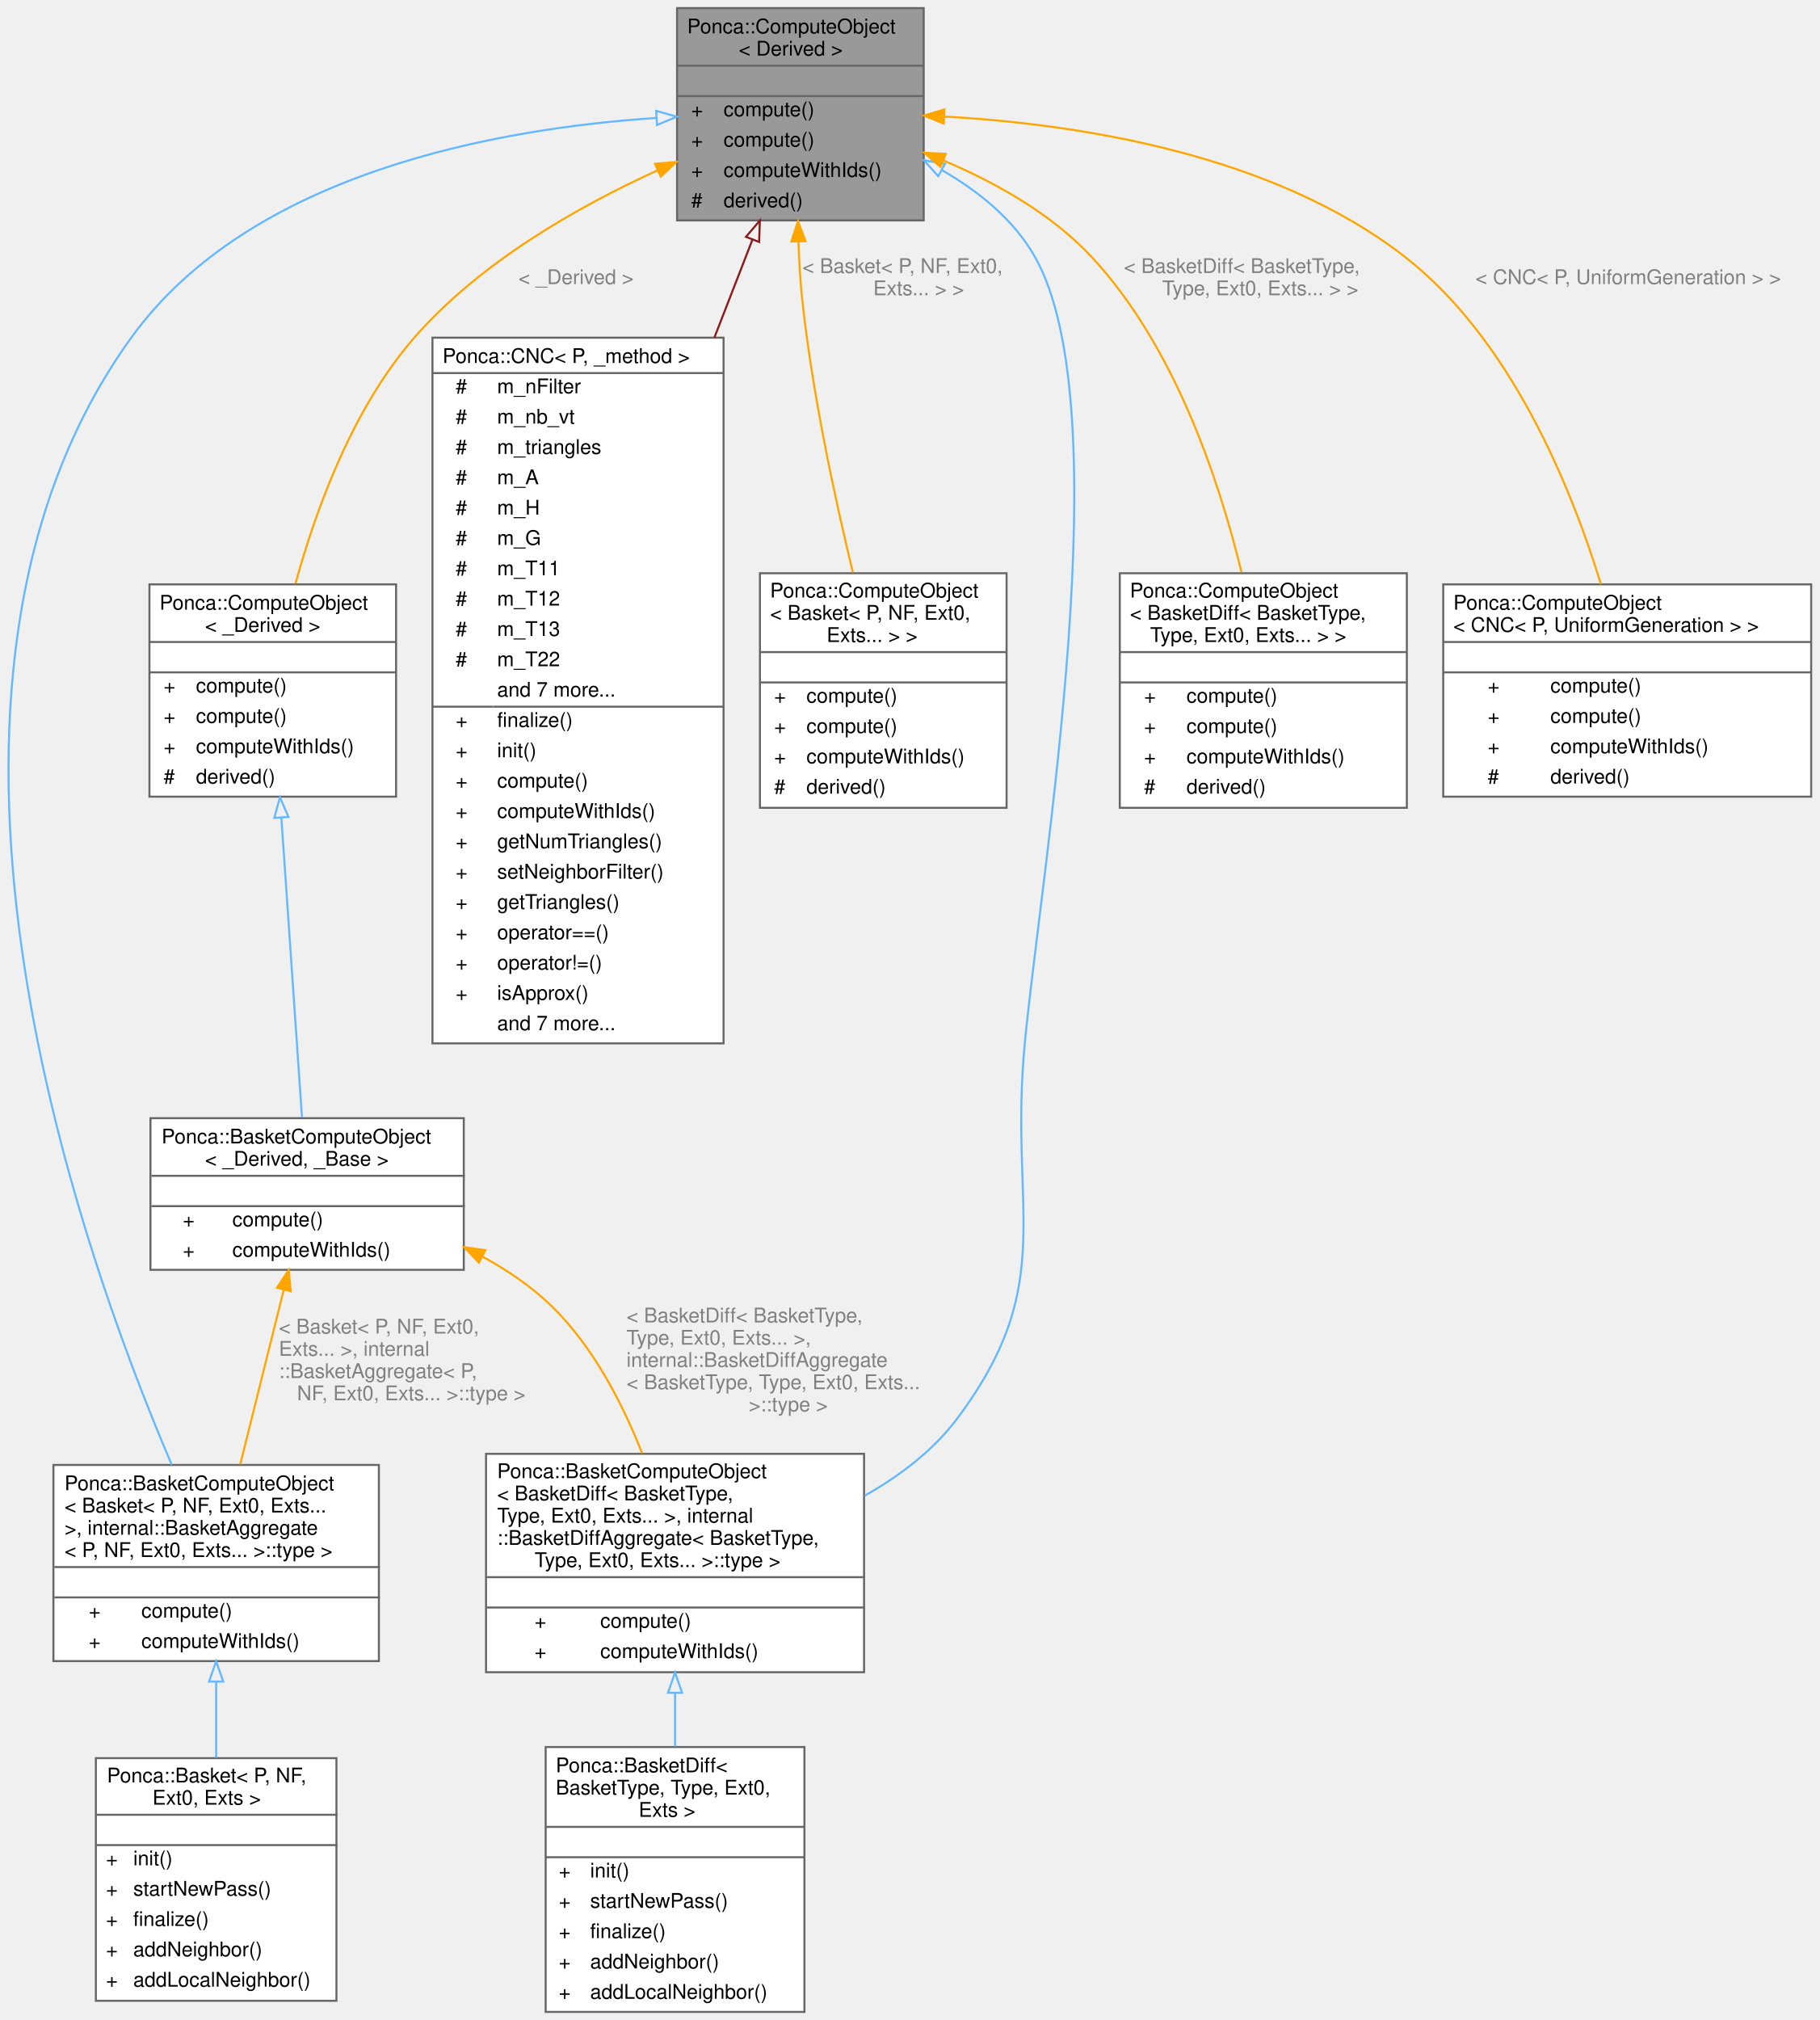
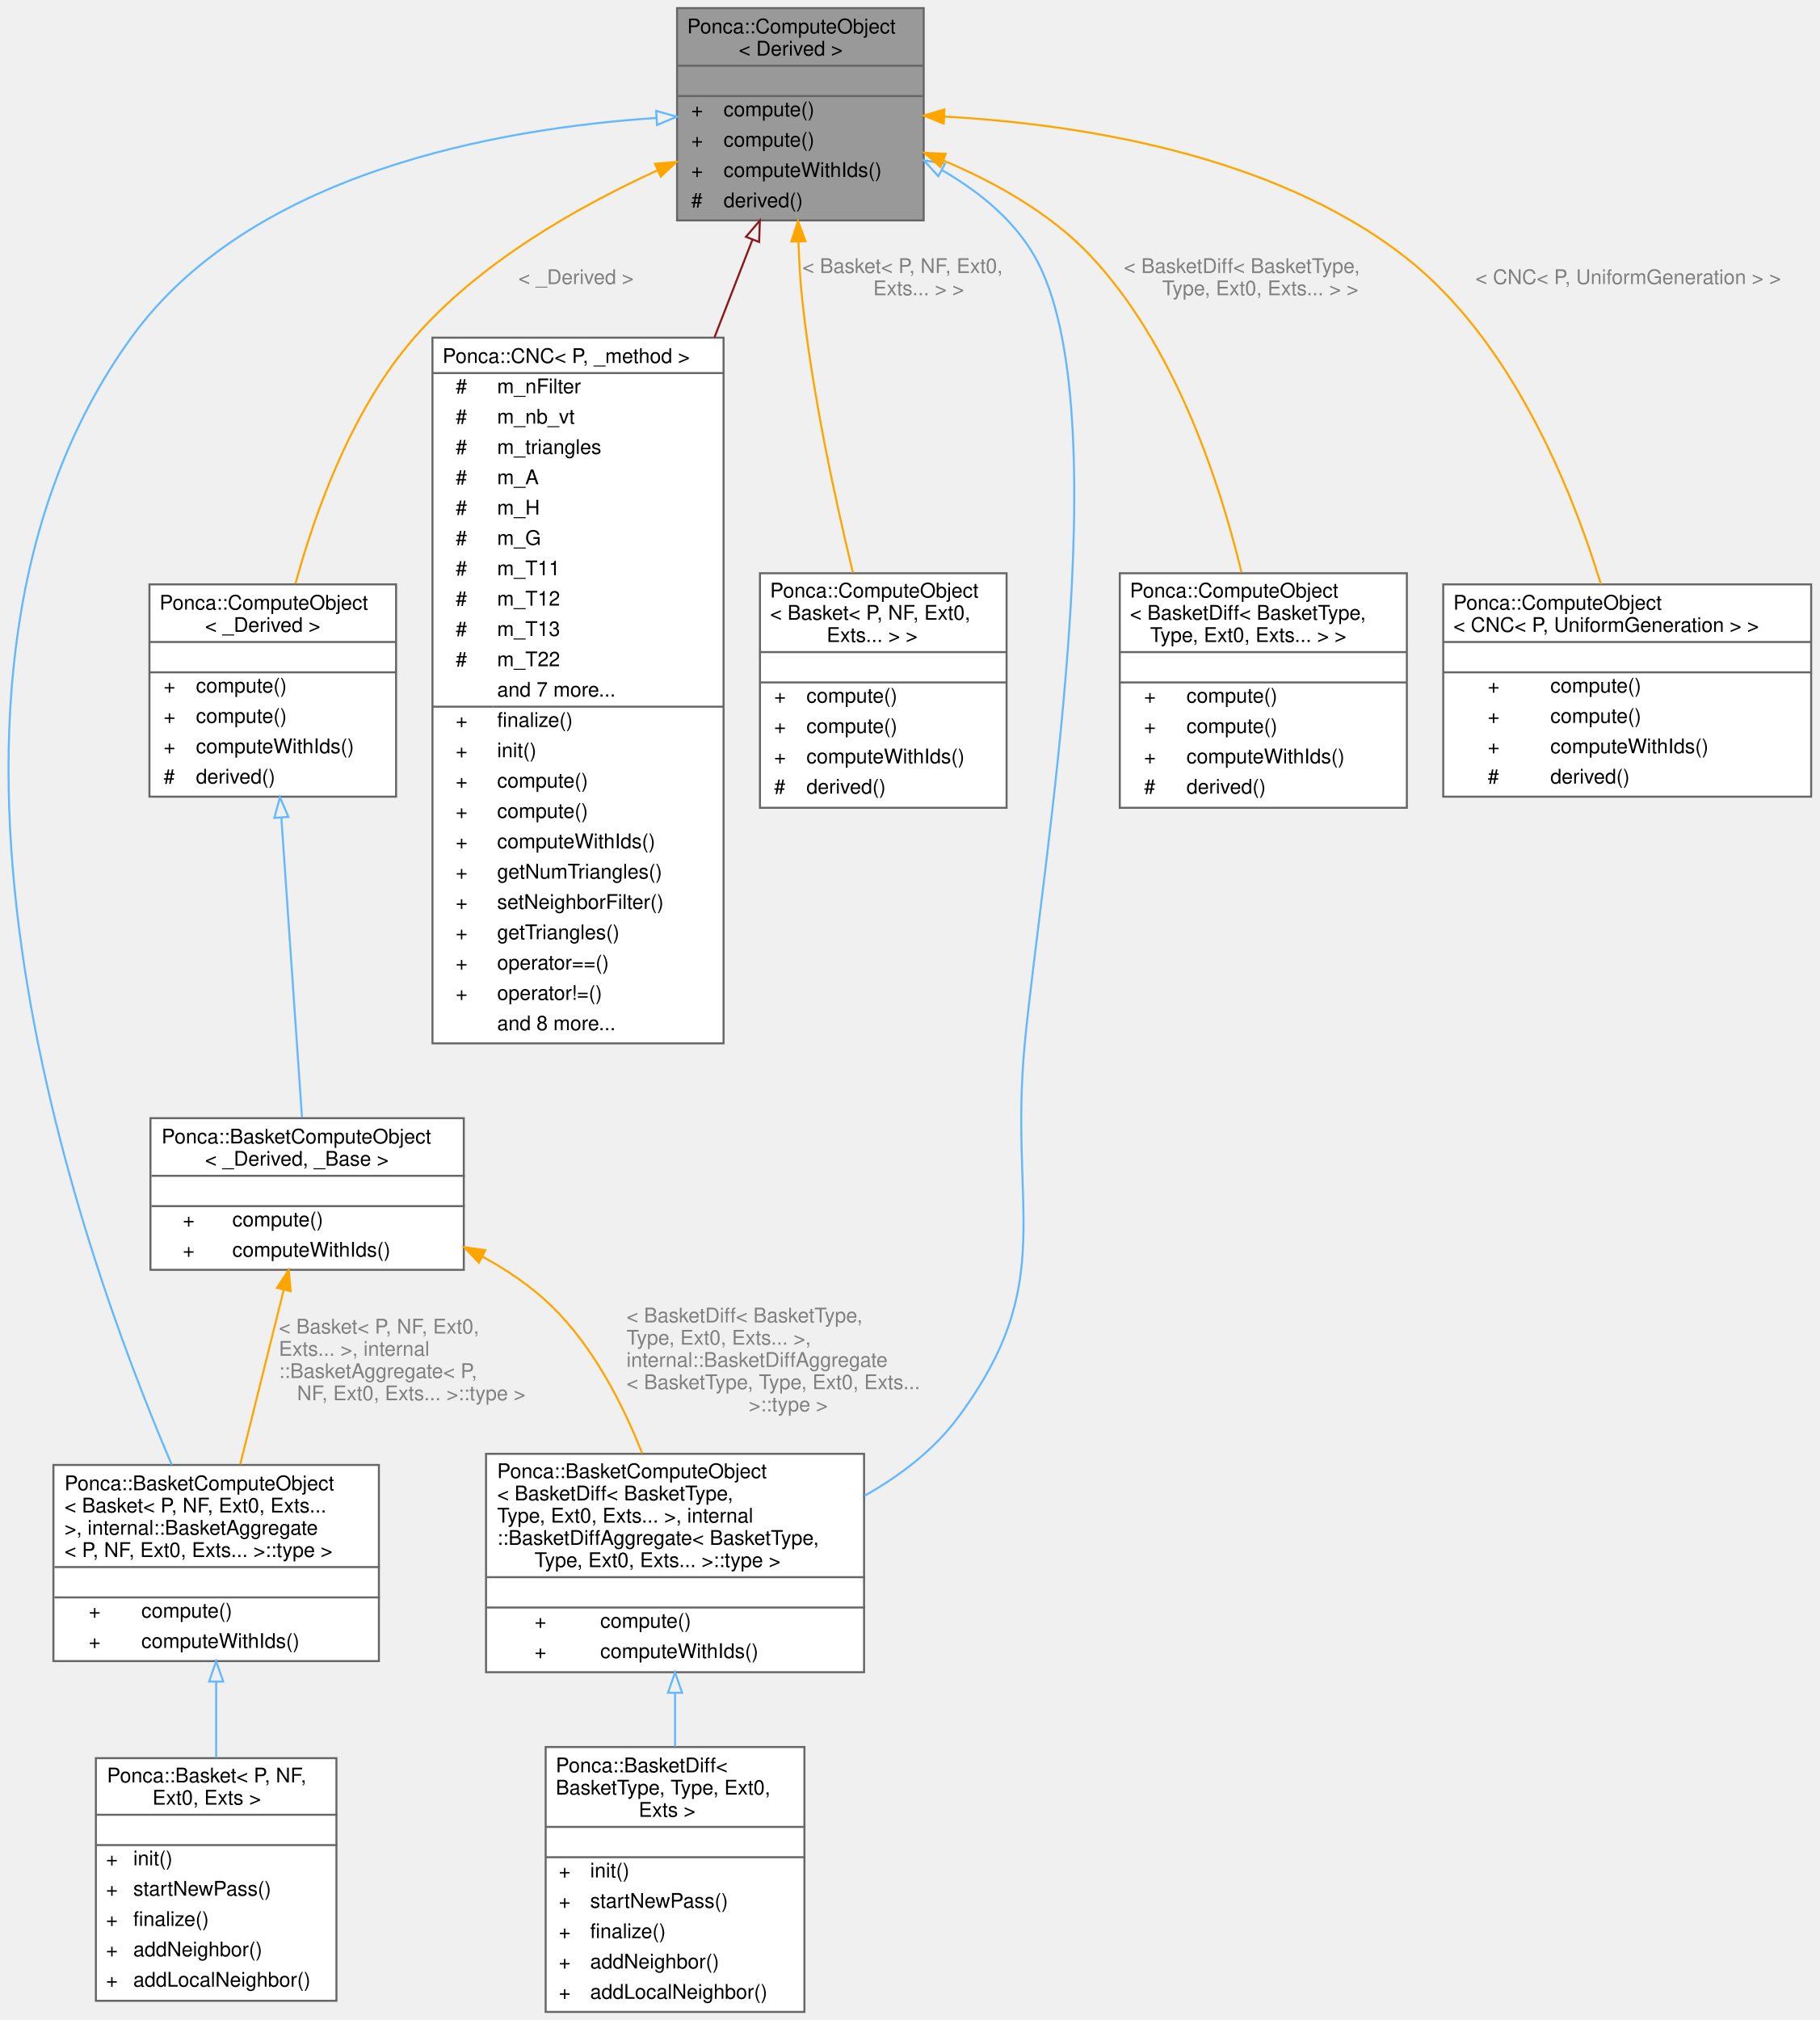
<svg xmlns="http://www.w3.org/2000/svg" xmlns:xlink="http://www.w3.org/1999/xlink" width="900pt" height="999pt" viewBox="0.00 0.00 899.85 999.00">
  <g id="graph0" class="graph" transform="scale(1 1) rotate(0) translate(4 995)">
    <g id="Node000001" class="node">
      <g id="a_Node000001">
        <a xlink:title="ComputeObject is a virtual object that represents an algorithm which can be used with the compute fun...">
          <polygon fill="#999999" stroke="transparent" points="452.85,-991 330.85,-991 330.85,-886 452.85,-886 452.85,-991" />
          <text text-anchor="start" x="335.85" y="-978.5" font-family="Helvetica,sans-Serif" font-size="10.00">Ponca::ComputeObject</text>
          <text text-anchor="start" x="361.35" y="-967.5" font-family="Helvetica,sans-Serif" font-size="10.00">&lt; Derived &gt;</text>
          <text text-anchor="start" x="389.85" y="-952.5" font-family="Helvetica,sans-Serif" font-size="10.00"> </text>
          <text text-anchor="start" x="337.85" y="-937.5" font-family="Helvetica,sans-Serif" font-size="10.00">+</text>
          <text text-anchor="start" x="353.85" y="-937.5" font-family="Helvetica,sans-Serif" font-size="10.00">compute()</text>
          <text text-anchor="start" x="337.85" y="-922.5" font-family="Helvetica,sans-Serif" font-size="10.00">+</text>
          <text text-anchor="start" x="353.85" y="-922.5" font-family="Helvetica,sans-Serif" font-size="10.00">compute()</text>
          <text text-anchor="start" x="337.85" y="-907.5" font-family="Helvetica,sans-Serif" font-size="10.00">+</text>
          <text text-anchor="start" x="353.85" y="-907.5" font-family="Helvetica,sans-Serif" font-size="10.00">computeWithIds()</text>
          <text text-anchor="start" x="337.85" y="-892.5" font-family="Helvetica,sans-Serif" font-size="10.00">#</text>
          <text text-anchor="start" x="353.85" y="-892.5" font-family="Helvetica,sans-Serif" font-size="10.00">derived()</text>
          <polygon fill="#666666" stroke="#666666" points="330.85,-962.5 330.85,-962.5 452.85,-962.5 452.85,-962.5 330.85,-962.5" />
          <polygon fill="#666666" stroke="#666666" points="330.85,-947.5 330.85,-947.5 452.85,-947.5 452.85,-947.5 330.85,-947.5" />
          <polygon fill="none" stroke="#666666" points="330.85,-886 330.85,-991 452.85,-991 452.85,-886 330.85,-886" />
        </a>
      </g>
    </g>
    <g id="Node000002" class="node">
      <g id="a_Node000002">
        <a xlink:href="structPonca_1_1BasketComputeObject.html" target="_top" xlink:title=" ">
          <polygon fill="white" stroke="transparent" points="183.35,-270.5 22.35,-270.5 22.35,-173.5 183.35,-173.5 183.35,-270.5" />
          <text text-anchor="start" x="27.85" y="-258" font-family="Helvetica,sans-Serif" font-size="10.00">Ponca::BasketComputeObject</text>
          <text text-anchor="start" x="27.85" y="-247" font-family="Helvetica,sans-Serif" font-size="10.00">&lt; Basket&lt; P, NF, Ext0, Exts...</text>
          <text text-anchor="start" x="27.85" y="-236" font-family="Helvetica,sans-Serif" font-size="10.00"> &gt;, internal::BasketAggregate</text>
          <text text-anchor="start" x="27.85" y="-225" font-family="Helvetica,sans-Serif" font-size="10.00">&lt; P, NF, Ext0, Exts... &gt;::type &gt;</text>
          <text text-anchor="start" x="101.35" y="-210" font-family="Helvetica,sans-Serif" font-size="10.00"> </text>
          <text text-anchor="start" x="39.85" y="-195" font-family="Helvetica,sans-Serif" font-size="10.00">+</text>
          <text text-anchor="start" x="65.85" y="-195" font-family="Helvetica,sans-Serif" font-size="10.00">compute()</text>
          <text text-anchor="start" x="39.85" y="-180" font-family="Helvetica,sans-Serif" font-size="10.00">+</text>
          <text text-anchor="start" x="65.85" y="-180" font-family="Helvetica,sans-Serif" font-size="10.00">computeWithIds()</text>
          <polygon fill="#666666" stroke="#666666" points="22.85,-220 22.85,-220 183.85,-220 183.85,-220 22.85,-220" />
          <polygon fill="#666666" stroke="#666666" points="22.85,-205 22.85,-205 183.85,-205 183.85,-205 22.85,-205" />
          <polygon fill="none" stroke="#666666" points="22.35,-173.5 22.35,-270.5 183.35,-270.5 183.35,-173.5 22.35,-173.5" />
        </a>
      </g>
    </g>
    <g id="edge1_Node000001_Node000002" class="edge">
      <g id="a_edge1_Node000001_Node000002">
        <a xlink:title=" ">
          <path fill="none" stroke="#63b8ff" d="M320.44,-936.66C242.17,-931.44 119.88,-909.7 60.85,-828 -63.24,-656.25 33.73,-380.64 80.88,-270.61" />
          <polygon fill="none" stroke="#63b8ff" points="320.52,-940.17 330.71,-937.27 320.93,-933.19 320.52,-940.17" />
        </a>
      </g>
    </g>
    <g id="Node000004" class="node">
      <g id="a_Node000004">
        <a xlink:href="structPonca_1_1BasketComputeObject.html" target="_top" xlink:title=" ">
          <polygon fill="white" stroke="transparent" points="423.35,-276 236.35,-276 236.35,-168 423.35,-168 423.35,-276" />
          <text text-anchor="start" x="241.85" y="-264" font-family="Helvetica,sans-Serif" font-size="10.00">Ponca::BasketComputeObject</text>
          <text text-anchor="start" x="241.85" y="-253" font-family="Helvetica,sans-Serif" font-size="10.00">&lt; BasketDiff&lt; BasketType,</text>
          <text text-anchor="start" x="241.85" y="-242" font-family="Helvetica,sans-Serif" font-size="10.00"> Type, Ext0, Exts... &gt;, internal</text>
          <text text-anchor="start" x="241.85" y="-231" font-family="Helvetica,sans-Serif" font-size="10.00">::BasketDiffAggregate&lt; BasketType,</text>
          <text text-anchor="start" x="260.35" y="-220" font-family="Helvetica,sans-Serif" font-size="10.00"> Type, Ext0, Exts... &gt;::type &gt;</text>
          <text text-anchor="start" x="328.35" y="-205" font-family="Helvetica,sans-Serif" font-size="10.00"> </text>
          <text text-anchor="start" x="260.35" y="-190" font-family="Helvetica,sans-Serif" font-size="10.00">+</text>
          <text text-anchor="start" x="292.85" y="-190" font-family="Helvetica,sans-Serif" font-size="10.00">compute()</text>
          <text text-anchor="start" x="260.35" y="-175" font-family="Helvetica,sans-Serif" font-size="10.00">+</text>
          <text text-anchor="start" x="292.85" y="-175" font-family="Helvetica,sans-Serif" font-size="10.00">computeWithIds()</text>
          <polygon fill="#666666" stroke="#666666" points="236.85,-215 236.85,-215 423.85,-215 423.85,-215 236.85,-215" />
          <polygon fill="#666666" stroke="#666666" points="236.85,-200 236.85,-200 423.85,-200 423.85,-200 236.85,-200" />
          <polygon fill="none" stroke="#666666" points="236.35,-168 236.35,-276 423.35,-276 423.35,-168 236.35,-168" />
        </a>
      </g>
    </g>
    <g id="edge3_Node000001_Node000004" class="edge">
      <g id="a_edge3_Node000001_Node000004">
        <a xlink:title=" ">
          <path fill="none" stroke="#63b8ff" d="M461.9,-910.85C480.08,-900.37 497.46,-886.34 507.85,-868 550.47,-792.78 511.06,-565.06 502.85,-479 494.92,-395.86 519.66,-361.04 469.85,-294 457.91,-277.92 441.28,-265.22 423.64,-255.29" />
          <polygon fill="none" stroke="#63b8ff" points="460.06,-907.87 452.94,-915.71 463.4,-914.02 460.06,-907.87" />
        </a>
      </g>
    </g>
    <g id="Node000006" class="node">
      <g id="a_Node000006">
        <a xlink:href="classPonca_1_1CNC.html" target="_top" xlink:title="Corrected Normal Current Fit type.">
          <polygon fill="white" stroke="transparent" points="353.85,-828 209.85,-828 209.85,-479 353.85,-479 353.85,-828" />
          <text text-anchor="start" x="214.85" y="-815.5" font-family="Helvetica,sans-Serif" font-size="10.00">Ponca::CNC&lt; P, _method &gt;</text>
          <text text-anchor="start" x="221.35" y="-800.5" font-family="Helvetica,sans-Serif" font-size="10.00">#</text>
          <text text-anchor="start" x="241.85" y="-800.5" font-family="Helvetica,sans-Serif" font-size="10.00">m_nFilter</text>
          <text text-anchor="start" x="221.35" y="-785.5" font-family="Helvetica,sans-Serif" font-size="10.00">#</text>
          <text text-anchor="start" x="241.85" y="-785.5" font-family="Helvetica,sans-Serif" font-size="10.00">m_nb_vt</text>
          <text text-anchor="start" x="221.35" y="-770.5" font-family="Helvetica,sans-Serif" font-size="10.00">#</text>
          <text text-anchor="start" x="241.85" y="-770.5" font-family="Helvetica,sans-Serif" font-size="10.00">m_triangles</text>
          <text text-anchor="start" x="221.35" y="-755.5" font-family="Helvetica,sans-Serif" font-size="10.00">#</text>
          <text text-anchor="start" x="241.85" y="-755.5" font-family="Helvetica,sans-Serif" font-size="10.00">m_A</text>
          <text text-anchor="start" x="221.35" y="-740.5" font-family="Helvetica,sans-Serif" font-size="10.00">#</text>
          <text text-anchor="start" x="241.85" y="-740.5" font-family="Helvetica,sans-Serif" font-size="10.00">m_H</text>
          <text text-anchor="start" x="221.35" y="-725.5" font-family="Helvetica,sans-Serif" font-size="10.00">#</text>
          <text text-anchor="start" x="241.85" y="-725.5" font-family="Helvetica,sans-Serif" font-size="10.00">m_G</text>
          <text text-anchor="start" x="221.35" y="-710.5" font-family="Helvetica,sans-Serif" font-size="10.00">#</text>
          <text text-anchor="start" x="241.85" y="-710.5" font-family="Helvetica,sans-Serif" font-size="10.00">m_T11</text>
          <text text-anchor="start" x="221.35" y="-695.5" font-family="Helvetica,sans-Serif" font-size="10.00">#</text>
          <text text-anchor="start" x="241.85" y="-695.5" font-family="Helvetica,sans-Serif" font-size="10.00">m_T12</text>
          <text text-anchor="start" x="221.35" y="-680.5" font-family="Helvetica,sans-Serif" font-size="10.00">#</text>
          <text text-anchor="start" x="241.85" y="-680.5" font-family="Helvetica,sans-Serif" font-size="10.00">m_T13</text>
          <text text-anchor="start" x="221.35" y="-665.5" font-family="Helvetica,sans-Serif" font-size="10.00">#</text>
          <text text-anchor="start" x="241.85" y="-665.5" font-family="Helvetica,sans-Serif" font-size="10.00">m_T22</text>
          <text text-anchor="start" x="241.85" y="-650.5" font-family="Helvetica,sans-Serif" font-size="10.00">and 7 more...</text>
          <text text-anchor="start" x="221.35" y="-635.5" font-family="Helvetica,sans-Serif" font-size="10.00">+</text>
          <text text-anchor="start" x="241.85" y="-635.5" font-family="Helvetica,sans-Serif" font-size="10.00">finalize()</text>
          <text text-anchor="start" x="221.35" y="-620.5" font-family="Helvetica,sans-Serif" font-size="10.00">+</text>
          <text text-anchor="start" x="241.85" y="-620.5" font-family="Helvetica,sans-Serif" font-size="10.00">init()</text>
          <text text-anchor="start" x="221.35" y="-605.5" font-family="Helvetica,sans-Serif" font-size="10.00">+</text>
          <text text-anchor="start" x="241.85" y="-605.5" font-family="Helvetica,sans-Serif" font-size="10.00">compute()</text>
          <text text-anchor="start" x="221.35" y="-590.5" font-family="Helvetica,sans-Serif" font-size="10.00">+</text>
-           <text text-anchor="start" x="241.85" y="-590.5" font-family="Helvetica,sans-Serif" font-size="10.00">computeWithIds()</text>
+           <text text-anchor="start" x="241.85" y="-590.5" font-family="Helvetica,sans-Serif" font-size="10.00">compute()</text>
          <text text-anchor="start" x="221.35" y="-575.5" font-family="Helvetica,sans-Serif" font-size="10.00">+</text>
-           <text text-anchor="start" x="241.85" y="-575.5" font-family="Helvetica,sans-Serif" font-size="10.00">getNumTriangles()</text>
+           <text text-anchor="start" x="241.85" y="-575.5" font-family="Helvetica,sans-Serif" font-size="10.00">computeWithIds()</text>
          <text text-anchor="start" x="221.35" y="-560.5" font-family="Helvetica,sans-Serif" font-size="10.00">+</text>
-           <text text-anchor="start" x="241.85" y="-560.5" font-family="Helvetica,sans-Serif" font-size="10.00">setNeighborFilter()</text>
+           <text text-anchor="start" x="241.85" y="-560.5" font-family="Helvetica,sans-Serif" font-size="10.00">getNumTriangles()</text>
          <text text-anchor="start" x="221.35" y="-545.5" font-family="Helvetica,sans-Serif" font-size="10.00">+</text>
-           <text text-anchor="start" x="241.85" y="-545.5" font-family="Helvetica,sans-Serif" font-size="10.00">getTriangles()</text>
+           <text text-anchor="start" x="241.85" y="-545.5" font-family="Helvetica,sans-Serif" font-size="10.00">setNeighborFilter()</text>
          <text text-anchor="start" x="221.35" y="-530.5" font-family="Helvetica,sans-Serif" font-size="10.00">+</text>
-           <text text-anchor="start" x="241.85" y="-530.5" font-family="Helvetica,sans-Serif" font-size="10.00">operator==()</text>
+           <text text-anchor="start" x="241.85" y="-530.5" font-family="Helvetica,sans-Serif" font-size="10.00">getTriangles()</text>
          <text text-anchor="start" x="221.35" y="-515.5" font-family="Helvetica,sans-Serif" font-size="10.00">+</text>
-           <text text-anchor="start" x="241.85" y="-515.5" font-family="Helvetica,sans-Serif" font-size="10.00">operator!=()</text>
+           <text text-anchor="start" x="241.85" y="-515.5" font-family="Helvetica,sans-Serif" font-size="10.00">operator==()</text>
          <text text-anchor="start" x="221.35" y="-500.5" font-family="Helvetica,sans-Serif" font-size="10.00">+</text>
-           <text text-anchor="start" x="241.85" y="-500.5" font-family="Helvetica,sans-Serif" font-size="10.00">isApprox()</text>
-           <text text-anchor="start" x="241.85" y="-485.5" font-family="Helvetica,sans-Serif" font-size="10.00">and 7 more...</text>
+           <text text-anchor="start" x="241.85" y="-500.5" font-family="Helvetica,sans-Serif" font-size="10.00">operator!=()</text>
+           <text text-anchor="start" x="241.85" y="-485.5" font-family="Helvetica,sans-Serif" font-size="10.00">and 8 more...</text>
          <polygon fill="#666666" stroke="#666666" points="209.85,-810.5 209.85,-810.5 353.85,-810.5 353.85,-810.5 209.85,-810.5" />
          <polygon fill="#666666" stroke="#666666" points="209.85,-645.5 209.85,-645.5 239.85,-645.5 239.85,-645.5 209.85,-645.5" />
          <polygon fill="#666666" stroke="#666666" points="239.85,-645.5 239.85,-645.5 353.85,-645.5 353.85,-645.5 239.85,-645.5" />
          <polygon fill="none" stroke="#666666" points="209.85,-479 209.85,-828 353.85,-828 353.85,-479 209.85,-479" />
        </a>
      </g>
    </g>
    <g id="edge5_Node000001_Node000006" class="edge">
      <g id="a_edge5_Node000001_Node000006">
        <a xlink:title=" ">
          <path fill="none" stroke="#8b1a1a" d="M368.14,-876.5C362.41,-861.75 356,-845.26 349.33,-828.1" />
          <polygon fill="none" stroke="#8b1a1a" points="364.92,-877.87 371.8,-885.92 371.44,-875.33 364.92,-877.87" />
        </a>
      </g>
    </g>
    <g id="Node000007" class="node">
      <g id="a_Node000007">
        <a xlink:href="structPonca_1_1ComputeObject.html" target="_top" xlink:title=" ">
          <polygon fill="white" stroke="transparent" points="493.85,-711.5 371.85,-711.5 371.85,-595.5 493.85,-595.5 493.85,-711.5" />
          <text text-anchor="start" x="376.85" y="-699.5" font-family="Helvetica,sans-Serif" font-size="10.00">Ponca::ComputeObject</text>
          <text text-anchor="start" x="376.85" y="-688.5" font-family="Helvetica,sans-Serif" font-size="10.00">&lt; Basket&lt; P, NF, Ext0,</text>
          <text text-anchor="start" x="404.85" y="-677.5" font-family="Helvetica,sans-Serif" font-size="10.00"> Exts... &gt; &gt;</text>
          <text text-anchor="start" x="430.85" y="-662.5" font-family="Helvetica,sans-Serif" font-size="10.00"> </text>
          <text text-anchor="start" x="378.85" y="-647.5" font-family="Helvetica,sans-Serif" font-size="10.00">+</text>
          <text text-anchor="start" x="394.85" y="-647.5" font-family="Helvetica,sans-Serif" font-size="10.00">compute()</text>
          <text text-anchor="start" x="378.85" y="-632.5" font-family="Helvetica,sans-Serif" font-size="10.00">+</text>
          <text text-anchor="start" x="394.85" y="-632.5" font-family="Helvetica,sans-Serif" font-size="10.00">compute()</text>
          <text text-anchor="start" x="378.85" y="-617.5" font-family="Helvetica,sans-Serif" font-size="10.00">+</text>
          <text text-anchor="start" x="394.85" y="-617.5" font-family="Helvetica,sans-Serif" font-size="10.00">computeWithIds()</text>
          <text text-anchor="start" x="378.85" y="-602.5" font-family="Helvetica,sans-Serif" font-size="10.00">#</text>
          <text text-anchor="start" x="394.85" y="-602.5" font-family="Helvetica,sans-Serif" font-size="10.00">derived()</text>
          <polygon fill="#666666" stroke="#666666" points="371.85,-672.5 371.85,-672.5 493.85,-672.5 493.85,-672.5 371.85,-672.5" />
          <polygon fill="#666666" stroke="#666666" points="371.85,-657.5 371.85,-657.5 493.85,-657.5 493.85,-657.5 371.85,-657.5" />
          <polygon fill="none" stroke="#666666" points="371.85,-595.5 371.85,-711.5 493.85,-711.5 493.85,-595.5 371.85,-595.5" />
        </a>
      </g>
    </g>
    <g id="edge6_Node000001_Node000007" class="edge">
      <g id="a_edge6_Node000001_Node000007">
        <a xlink:title=" ">
          <path fill="none" stroke="orange" d="M390.9,-875.44C391.22,-865.58 391.82,-855.49 392.85,-846 397.81,-800.42 408.67,-749.66 417.82,-711.85" />
          <polygon fill="orange" stroke="orange" points="387.39,-875.54 390.66,-885.62 394.39,-875.7 387.39,-875.54" />
        </a>
      </g>
      <text text-anchor="start" x="392.85" y="-860" font-family="Helvetica,sans-Serif" font-size="10.00" fill="grey"> &lt; Basket&lt; P, NF, Ext0,</text>
      <text text-anchor="middle" x="450.35" y="-849" font-family="Helvetica,sans-Serif" font-size="10.00" fill="grey"> Exts... &gt; &gt;</text>
    </g>
    <g id="Node000008" class="node">
      <g id="a_Node000008">
        <a xlink:href="structPonca_1_1ComputeObject.html" target="_top" xlink:title=" ">
          <polygon fill="white" stroke="transparent" points="191.85,-706 69.85,-706 69.85,-601 191.85,-601 191.85,-706" />
          <text text-anchor="start" x="74.85" y="-693.5" font-family="Helvetica,sans-Serif" font-size="10.00">Ponca::ComputeObject</text>
          <text text-anchor="start" x="97.35" y="-682.5" font-family="Helvetica,sans-Serif" font-size="10.00">&lt; _Derived &gt;</text>
          <text text-anchor="start" x="128.85" y="-667.5" font-family="Helvetica,sans-Serif" font-size="10.00"> </text>
          <text text-anchor="start" x="76.85" y="-652.5" font-family="Helvetica,sans-Serif" font-size="10.00">+</text>
          <text text-anchor="start" x="92.85" y="-652.5" font-family="Helvetica,sans-Serif" font-size="10.00">compute()</text>
          <text text-anchor="start" x="76.85" y="-637.5" font-family="Helvetica,sans-Serif" font-size="10.00">+</text>
          <text text-anchor="start" x="92.85" y="-637.5" font-family="Helvetica,sans-Serif" font-size="10.00">compute()</text>
          <text text-anchor="start" x="76.85" y="-622.5" font-family="Helvetica,sans-Serif" font-size="10.00">+</text>
          <text text-anchor="start" x="92.85" y="-622.5" font-family="Helvetica,sans-Serif" font-size="10.00">computeWithIds()</text>
          <text text-anchor="start" x="76.85" y="-607.5" font-family="Helvetica,sans-Serif" font-size="10.00">#</text>
          <text text-anchor="start" x="92.85" y="-607.5" font-family="Helvetica,sans-Serif" font-size="10.00">derived()</text>
          <polygon fill="#666666" stroke="#666666" points="69.85,-677.5 69.85,-677.5 191.85,-677.5 191.85,-677.5 69.85,-677.5" />
          <polygon fill="#666666" stroke="#666666" points="69.85,-662.5 69.85,-662.5 191.85,-662.5 191.85,-662.5 69.85,-662.5" />
          <polygon fill="none" stroke="#666666" points="69.85,-601 69.85,-706 191.85,-706 191.85,-601 69.85,-601" />
        </a>
      </g>
    </g>
    <g id="edge7_Node000001_Node000008" class="edge">
      <g id="a_edge7_Node000001_Node000008">
        <a xlink:title=" ">
          <path fill="none" stroke="orange" d="M321.35,-910.82C281.46,-892.67 233.24,-865.16 200.85,-828 170.55,-793.23 152.33,-743.65 142.1,-706.39" />
          <polygon fill="orange" stroke="orange" points="319.95,-914.02 330.51,-914.89 322.79,-907.63 319.95,-914.02" />
        </a>
      </g>
      <text text-anchor="middle" x="280.85" y="-854.5" font-family="Helvetica,sans-Serif" font-size="10.00" fill="grey"> &lt; _Derived &gt;</text>
    </g>
    <g id="Node000010" class="node">
      <g id="a_Node000010">
        <a xlink:href="structPonca_1_1ComputeObject.html" target="_top" xlink:title=" ">
          <polygon fill="white" stroke="transparent" points="691.85,-711.5 549.85,-711.5 549.85,-595.5 691.85,-595.5 691.85,-711.5" />
          <text text-anchor="start" x="554.85" y="-699.5" font-family="Helvetica,sans-Serif" font-size="10.00">Ponca::ComputeObject</text>
          <text text-anchor="start" x="554.85" y="-688.5" font-family="Helvetica,sans-Serif" font-size="10.00">&lt; BasketDiff&lt; BasketType,</text>
          <text text-anchor="start" x="564.85" y="-677.5" font-family="Helvetica,sans-Serif" font-size="10.00"> Type, Ext0, Exts... &gt; &gt;</text>
          <text text-anchor="start" x="618.85" y="-662.5" font-family="Helvetica,sans-Serif" font-size="10.00"> </text>
          <text text-anchor="start" x="561.85" y="-647.5" font-family="Helvetica,sans-Serif" font-size="10.00">+</text>
          <text text-anchor="start" x="582.85" y="-647.5" font-family="Helvetica,sans-Serif" font-size="10.00">compute()</text>
          <text text-anchor="start" x="561.85" y="-632.5" font-family="Helvetica,sans-Serif" font-size="10.00">+</text>
          <text text-anchor="start" x="582.85" y="-632.5" font-family="Helvetica,sans-Serif" font-size="10.00">compute()</text>
          <text text-anchor="start" x="561.85" y="-617.5" font-family="Helvetica,sans-Serif" font-size="10.00">+</text>
          <text text-anchor="start" x="582.85" y="-617.5" font-family="Helvetica,sans-Serif" font-size="10.00">computeWithIds()</text>
          <text text-anchor="start" x="561.85" y="-602.5" font-family="Helvetica,sans-Serif" font-size="10.00">#</text>
          <text text-anchor="start" x="582.85" y="-602.5" font-family="Helvetica,sans-Serif" font-size="10.00">derived()</text>
          <polygon fill="#666666" stroke="#666666" points="549.85,-672.5 549.85,-672.5 691.85,-672.5 691.85,-672.5 549.85,-672.5" />
          <polygon fill="#666666" stroke="#666666" points="549.85,-657.5 549.85,-657.5 691.85,-657.5 691.85,-657.5 549.85,-657.5" />
          <polygon fill="none" stroke="#666666" points="549.85,-595.5 549.85,-711.5 691.85,-711.5 691.85,-595.5 549.85,-595.5" />
        </a>
      </g>
    </g>
    <g id="edge11_Node000001_Node000010" class="edge">
      <g id="a_edge11_Node000001_Node000010">
        <a xlink:title=" ">
          <path fill="none" stroke="orange" d="M462.57,-915.63C488.37,-904.75 516.05,-889.26 535.85,-868 576.51,-824.36 598.67,-758.88 610.07,-711.95" />
          <polygon fill="orange" stroke="orange" points="461.13,-912.44 453.17,-919.44 463.75,-918.93 461.13,-912.44" />
        </a>
      </g>
      <text text-anchor="start" x="551.85" y="-860" font-family="Helvetica,sans-Serif" font-size="10.00" fill="grey"> &lt; BasketDiff&lt; BasketType,</text>
      <text text-anchor="middle" x="619.35" y="-849" font-family="Helvetica,sans-Serif" font-size="10.00" fill="grey"> Type, Ext0, Exts... &gt; &gt;</text>
    </g>
    <g id="Node000011" class="node">
      <g id="a_Node000011">
        <a xlink:href="structPonca_1_1ComputeObject.html" target="_top" xlink:title=" ">
          <polygon fill="white" stroke="transparent" points="891.85,-706 709.85,-706 709.85,-601 891.85,-601 891.85,-706" />
          <text text-anchor="start" x="714.85" y="-693.5" font-family="Helvetica,sans-Serif" font-size="10.00">Ponca::ComputeObject</text>
          <text text-anchor="start" x="714.85" y="-682.5" font-family="Helvetica,sans-Serif" font-size="10.00">&lt; CNC&lt; P, UniformGeneration &gt; &gt;</text>
          <text text-anchor="start" x="798.85" y="-667.5" font-family="Helvetica,sans-Serif" font-size="10.00"> </text>
          <text text-anchor="start" x="731.85" y="-652.5" font-family="Helvetica,sans-Serif" font-size="10.00">+</text>
          <text text-anchor="start" x="762.85" y="-652.5" font-family="Helvetica,sans-Serif" font-size="10.00">compute()</text>
          <text text-anchor="start" x="731.85" y="-637.5" font-family="Helvetica,sans-Serif" font-size="10.00">+</text>
          <text text-anchor="start" x="762.85" y="-637.5" font-family="Helvetica,sans-Serif" font-size="10.00">compute()</text>
          <text text-anchor="start" x="731.85" y="-622.5" font-family="Helvetica,sans-Serif" font-size="10.00">+</text>
          <text text-anchor="start" x="762.85" y="-622.5" font-family="Helvetica,sans-Serif" font-size="10.00">computeWithIds()</text>
          <text text-anchor="start" x="731.85" y="-607.5" font-family="Helvetica,sans-Serif" font-size="10.00">#</text>
          <text text-anchor="start" x="762.85" y="-607.5" font-family="Helvetica,sans-Serif" font-size="10.00">derived()</text>
          <polygon fill="#666666" stroke="#666666" points="709.85,-677.5 709.85,-677.5 891.85,-677.5 891.85,-677.5 709.85,-677.5" />
          <polygon fill="#666666" stroke="#666666" points="709.85,-662.5 709.85,-662.5 891.85,-662.5 891.85,-662.5 709.85,-662.5" />
          <polygon fill="none" stroke="#666666" points="709.85,-601 709.85,-706 891.85,-706 891.85,-601 709.85,-601" />
        </a>
      </g>
    </g>
    <g id="edge12_Node000001_Node000011" class="edge">
      <g id="a_edge12_Node000001_Node000011">
        <a xlink:title=" ">
          <path fill="none" stroke="orange" d="M463.17,-937.35C528.69,-933.7 625.3,-919.06 690.85,-868 742.99,-827.39 772.74,-755.22 787.83,-706.15" />
          <polygon fill="orange" stroke="orange" points="462.75,-933.87 452.93,-937.84 463.09,-940.86 462.75,-933.87" />
        </a>
      </g>
      <text text-anchor="middle" x="801.35" y="-854.5" font-family="Helvetica,sans-Serif" font-size="10.00" fill="grey"> &lt; CNC&lt; P, UniformGeneration &gt; &gt;</text>
    </g>
    <g id="Node000003" class="node">
      <g id="a_Node000003">
        <a xlink:href="classPonca_1_1Basket.html" target="_top" xlink:title="Aggregator class used to declare specialized structures using CRTP.">
          <polygon fill="white" stroke="transparent" points="162.35,-125.5 43.35,-125.5 43.35,-5.5 162.35,-5.5 162.35,-125.5" />
          <text text-anchor="start" x="48.85" y="-113.5" font-family="Helvetica,sans-Serif" font-size="10.00">Ponca::Basket&lt; P, NF,</text>
          <text text-anchor="start" x="71.35" y="-102.5" font-family="Helvetica,sans-Serif" font-size="10.00"> Ext0, Exts &gt;</text>
          <text text-anchor="start" x="101.35" y="-87.5" font-family="Helvetica,sans-Serif" font-size="10.00"> </text>
          <text text-anchor="start" x="48.35" y="-72.5" font-family="Helvetica,sans-Serif" font-size="10.00">+</text>
          <text text-anchor="start" x="61.85" y="-72.5" font-family="Helvetica,sans-Serif" font-size="10.00">init()</text>
          <text text-anchor="start" x="48.35" y="-57.5" font-family="Helvetica,sans-Serif" font-size="10.00">+</text>
          <text text-anchor="start" x="61.85" y="-57.5" font-family="Helvetica,sans-Serif" font-size="10.00">startNewPass()</text>
          <text text-anchor="start" x="48.35" y="-42.5" font-family="Helvetica,sans-Serif" font-size="10.00">+</text>
          <text text-anchor="start" x="61.85" y="-42.5" font-family="Helvetica,sans-Serif" font-size="10.00">finalize()</text>
          <text text-anchor="start" x="48.35" y="-27.5" font-family="Helvetica,sans-Serif" font-size="10.00">+</text>
          <text text-anchor="start" x="61.85" y="-27.5" font-family="Helvetica,sans-Serif" font-size="10.00">addNeighbor()</text>
          <text text-anchor="start" x="48.35" y="-12.5" font-family="Helvetica,sans-Serif" font-size="10.00">+</text>
          <text text-anchor="start" x="61.85" y="-12.5" font-family="Helvetica,sans-Serif" font-size="10.00">addLocalNeighbor()</text>
          <polygon fill="#666666" stroke="#666666" points="43.85,-97.5 43.85,-97.5 162.85,-97.5 162.85,-97.5 43.85,-97.5" />
          <polygon fill="#666666" stroke="#666666" points="43.85,-82.5 43.85,-82.5 162.85,-82.5 162.85,-82.5 43.85,-82.5" />
          <polygon fill="none" stroke="#666666" points="43.35,-5.5 43.35,-125.5 162.35,-125.5 162.35,-5.5 43.35,-5.5" />
        </a>
      </g>
    </g>
    <g id="edge2_Node000002_Node000003" class="edge">
      <g id="a_edge2_Node000002_Node000003">
        <a xlink:title=" ">
          <path fill="none" stroke="#63b8ff" d="M102.85,-163.27C102.85,-150.99 102.85,-138.01 102.85,-125.68" />
          <polygon fill="none" stroke="#63b8ff" points="99.35,-163.38 102.85,-173.38 106.35,-163.38 99.35,-163.38" />
        </a>
      </g>
    </g>
    <g id="Node000005" class="node">
      <g id="a_Node000005">
        <a xlink:href="classPonca_1_1BasketDiff.html" target="_top" xlink:title="Aggregator class used to declare specialized structures with derivatives computations,...">
          <polygon fill="white" stroke="transparent" points="393.85,-131 265.85,-131 265.85,0 393.85,0 393.85,-131" />
          <text text-anchor="start" x="270.85" y="-118.5" font-family="Helvetica,sans-Serif" font-size="10.00">Ponca::BasketDiff&lt;</text>
          <text text-anchor="start" x="270.85" y="-107.5" font-family="Helvetica,sans-Serif" font-size="10.00"> BasketType, Type, Ext0,</text>
          <text text-anchor="start" x="311.85" y="-96.5" font-family="Helvetica,sans-Serif" font-size="10.00"> Exts &gt;</text>
          <text text-anchor="start" x="327.85" y="-81.5" font-family="Helvetica,sans-Serif" font-size="10.00"> </text>
          <text text-anchor="start" x="272.35" y="-66.5" font-family="Helvetica,sans-Serif" font-size="10.00">+</text>
          <text text-anchor="start" x="287.85" y="-66.5" font-family="Helvetica,sans-Serif" font-size="10.00">init()</text>
          <text text-anchor="start" x="272.35" y="-51.5" font-family="Helvetica,sans-Serif" font-size="10.00">+</text>
          <text text-anchor="start" x="287.85" y="-51.5" font-family="Helvetica,sans-Serif" font-size="10.00">startNewPass()</text>
          <text text-anchor="start" x="272.35" y="-36.5" font-family="Helvetica,sans-Serif" font-size="10.00">+</text>
          <text text-anchor="start" x="287.85" y="-36.5" font-family="Helvetica,sans-Serif" font-size="10.00">finalize()</text>
          <text text-anchor="start" x="272.35" y="-21.5" font-family="Helvetica,sans-Serif" font-size="10.00">+</text>
          <text text-anchor="start" x="287.85" y="-21.5" font-family="Helvetica,sans-Serif" font-size="10.00">addNeighbor()</text>
          <text text-anchor="start" x="272.35" y="-6.5" font-family="Helvetica,sans-Serif" font-size="10.00">+</text>
          <text text-anchor="start" x="287.85" y="-6.5" font-family="Helvetica,sans-Serif" font-size="10.00">addLocalNeighbor()</text>
          <polygon fill="#666666" stroke="#666666" points="265.85,-91.5 265.85,-91.5 393.85,-91.5 393.85,-91.5 265.85,-91.5" />
          <polygon fill="#666666" stroke="#666666" points="265.85,-76.5 265.85,-76.5 393.85,-76.5 393.85,-76.5 265.85,-76.5" />
          <polygon fill="none" stroke="#666666" points="265.85,0 265.85,-131 393.85,-131 393.85,0 265.85,0" />
        </a>
      </g>
    </g>
    <g id="edge4_Node000004_Node000005" class="edge">
      <g id="a_edge4_Node000004_Node000005">
        <a xlink:title=" ">
          <path fill="none" stroke="#63b8ff" d="M329.85,-157.72C329.85,-148.98 329.85,-140 329.85,-131.24" />
          <polygon fill="none" stroke="#63b8ff" points="326.35,-157.83 329.85,-167.83 333.35,-157.83 326.35,-157.83" />
        </a>
      </g>
    </g>
    <g id="Node000009" class="node">
      <g id="a_Node000009">
        <a xlink:href="structPonca_1_1BasketComputeObject.html" target="_top" xlink:title="Base ComputeObject for the Basket classes.">
          <polygon fill="white" stroke="transparent" points="225.35,-442 70.35,-442 70.35,-367 225.35,-367 225.35,-442" />
          <text text-anchor="start" x="75.85" y="-429.5" font-family="Helvetica,sans-Serif" font-size="10.00">Ponca::BasketComputeObject</text>
          <text text-anchor="start" x="97.35" y="-418.5" font-family="Helvetica,sans-Serif" font-size="10.00">&lt; _Derived, _Base &gt;</text>
          <text text-anchor="start" x="146.35" y="-403.5" font-family="Helvetica,sans-Serif" font-size="10.00"> </text>
          <text text-anchor="start" x="86.35" y="-388.5" font-family="Helvetica,sans-Serif" font-size="10.00">+</text>
          <text text-anchor="start" x="110.85" y="-388.5" font-family="Helvetica,sans-Serif" font-size="10.00">compute()</text>
          <text text-anchor="start" x="86.35" y="-373.5" font-family="Helvetica,sans-Serif" font-size="10.00">+</text>
          <text text-anchor="start" x="110.85" y="-373.5" font-family="Helvetica,sans-Serif" font-size="10.00">computeWithIds()</text>
          <polygon fill="#666666" stroke="#666666" points="70.85,-413.5 70.85,-413.5 225.85,-413.5 225.85,-413.5 70.85,-413.5" />
          <polygon fill="#666666" stroke="#666666" points="70.85,-398.5 70.85,-398.5 225.85,-398.5 225.85,-398.5 70.85,-398.5" />
          <polygon fill="none" stroke="#666666" points="70.35,-367 70.35,-442 225.35,-442 225.35,-367 70.35,-367" />
        </a>
      </g>
    </g>
    <g id="edge8_Node000008_Node000009" class="edge">
      <g id="a_edge8_Node000008_Node000009">
        <a xlink:title=" ">
          <path fill="none" stroke="#63b8ff" d="M135.1,-590.72C138.32,-544.03 142.62,-481.51 145.31,-442.37" />
          <polygon fill="none" stroke="#63b8ff" points="131.61,-590.5 134.42,-600.72 138.59,-590.98 131.61,-590.5" />
        </a>
      </g>
    </g>
    <g id="edge9_Node000009_Node000002" class="edge">
      <g id="a_edge9_Node000009_Node000002">
        <a xlink:title=" ">
          <path fill="none" stroke="orange" d="M136.3,-357.17C129.7,-330.68 121.43,-297.51 114.76,-270.78" />
          <polygon fill="orange" stroke="orange" points="132.93,-358.12 138.75,-366.97 139.72,-356.42 132.93,-358.12" />
        </a>
      </g>
      <text text-anchor="start" x="133.85" y="-335.5" font-family="Helvetica,sans-Serif" font-size="10.00" fill="grey"> &lt; Basket&lt; P, NF, Ext0,</text>
      <text text-anchor="start" x="133.85" y="-324.5" font-family="Helvetica,sans-Serif" font-size="10.00" fill="grey"> Exts... &gt;, internal</text>
      <text text-anchor="start" x="133.85" y="-313.5" font-family="Helvetica,sans-Serif" font-size="10.00" fill="grey">::BasketAggregate&lt; P,</text>
      <text text-anchor="middle" x="199.35" y="-302.5" font-family="Helvetica,sans-Serif" font-size="10.00" fill="grey"> NF, Ext0, Exts... &gt;::type &gt;</text>
    </g>
    <g id="edge10_Node000009_Node000004" class="edge">
      <g id="a_edge10_Node000009_Node000004">
        <a xlink:title=" ">
          <path fill="none" stroke="orange" d="M234.63,-373.51C247.05,-366.74 258.95,-358.63 268.85,-349 289.32,-329.09 303.85,-300.91 313.58,-276.25" />
          <polygon fill="orange" stroke="orange" points="232.81,-370.52 225.52,-378.21 236.01,-376.74 232.81,-370.52" />
        </a>
      </g>
      <text text-anchor="start" x="305.85" y="-341" font-family="Helvetica,sans-Serif" font-size="10.00" fill="grey"> &lt; BasketDiff&lt; BasketType,</text>
      <text text-anchor="start" x="305.85" y="-330" font-family="Helvetica,sans-Serif" font-size="10.00" fill="grey"> Type, Ext0, Exts... &gt;,</text>
      <text text-anchor="start" x="305.85" y="-319" font-family="Helvetica,sans-Serif" font-size="10.00" fill="grey"> internal::BasketDiffAggregate</text>
      <text text-anchor="start" x="305.85" y="-308" font-family="Helvetica,sans-Serif" font-size="10.00" fill="grey">&lt; BasketType, Type, Ext0, Exts...</text>
      <text text-anchor="middle" x="385.85" y="-297" font-family="Helvetica,sans-Serif" font-size="10.00" fill="grey"> &gt;::type &gt;</text>
    </g>
  </g>
</svg>
